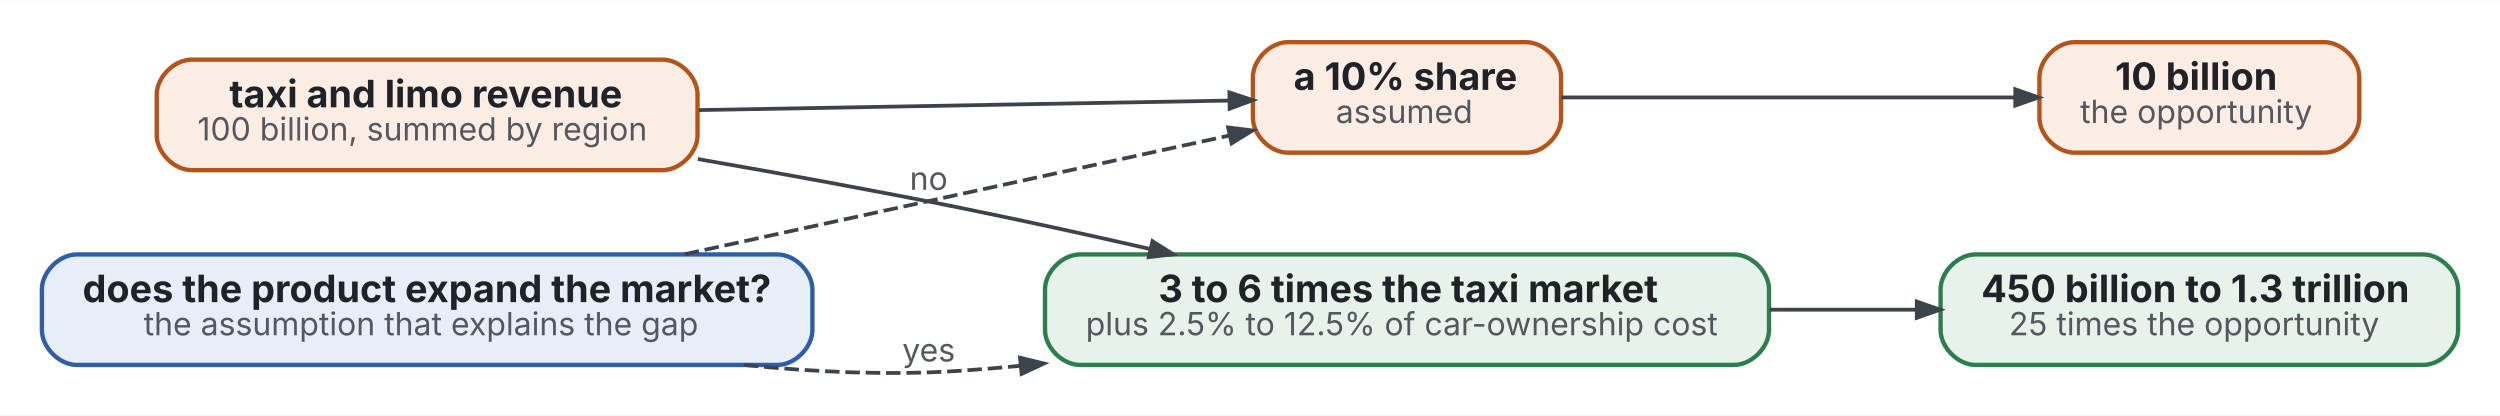
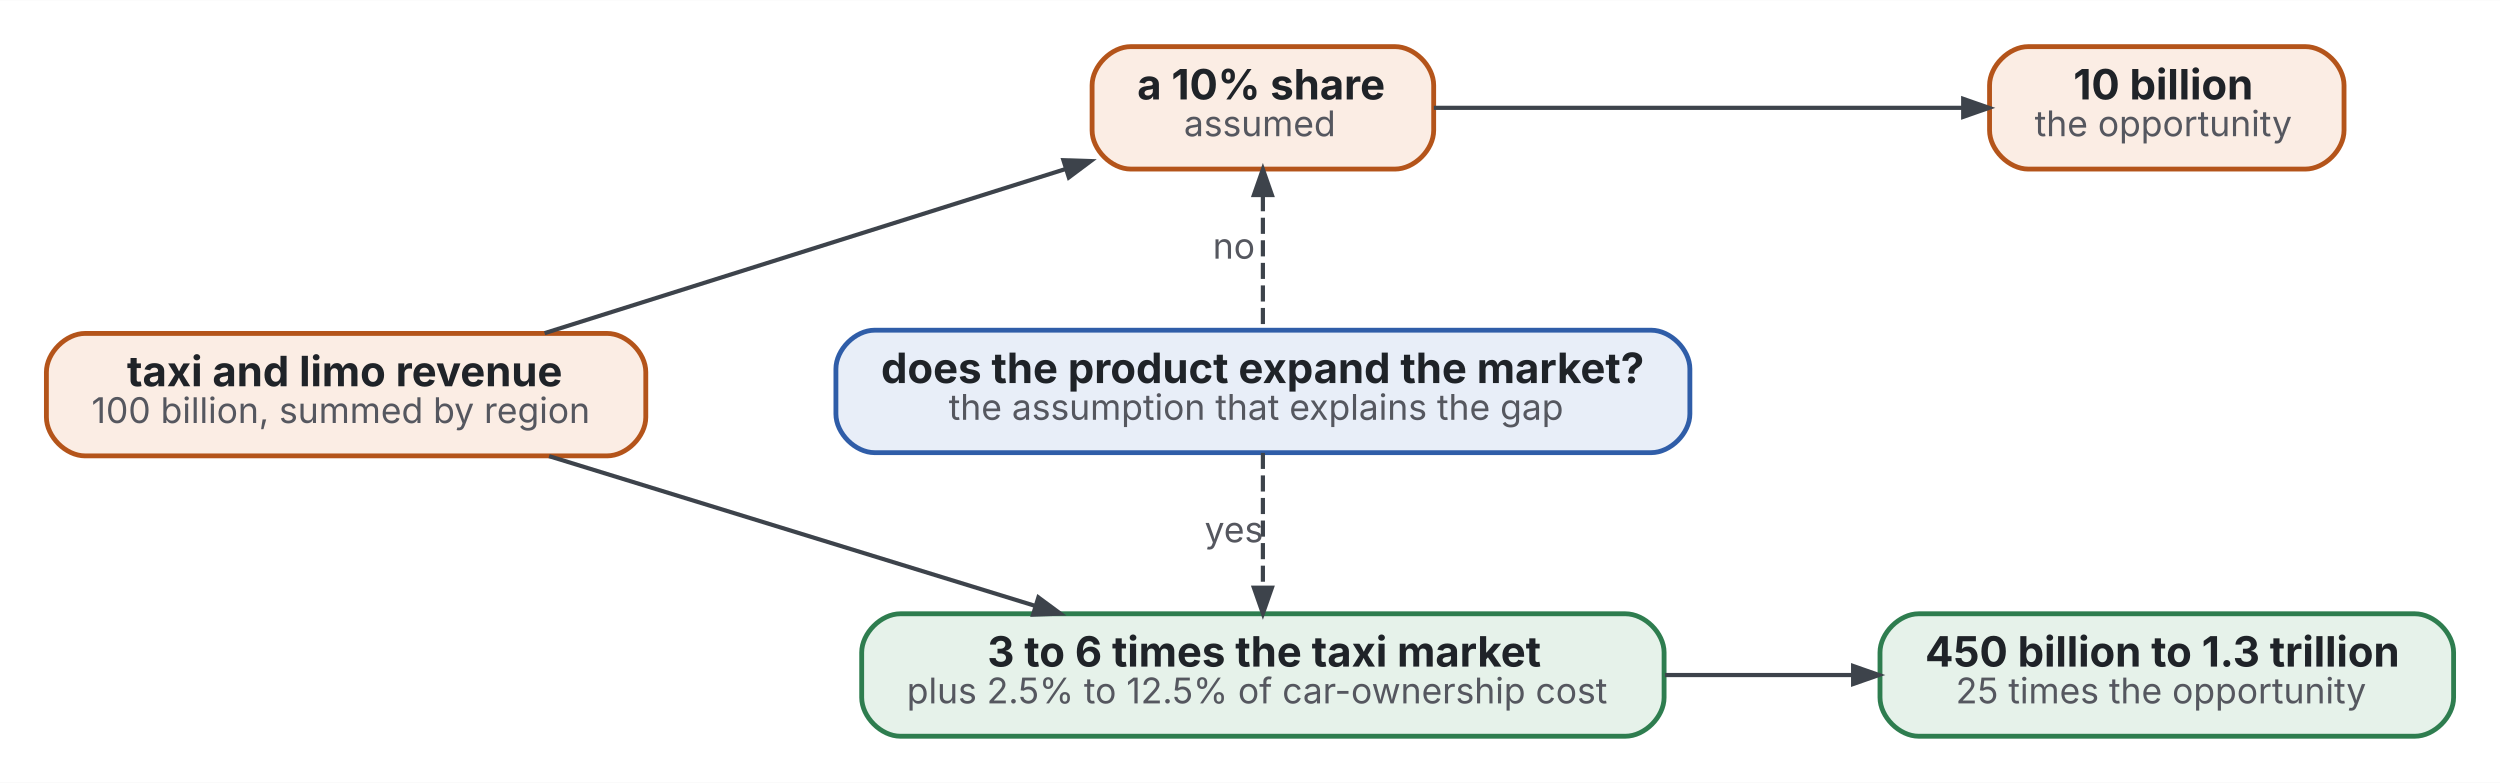
- <svg xmlns="http://www.w3.org/2000/svg" width="860pt" height="143pt" viewBox="0.00 0.00 859.80 142.75">
-   <g id="graph0" class="graph" transform="scale(1 1) rotate(0) translate(14.4 128.35)">
-     <polygon fill="white" stroke="transparent" points="-14.4,14.4 -14.4,-128.35 845.4,-128.35 845.4,14.4 -14.4,14.4" />
+ <svg xmlns="http://www.w3.org/2000/svg" width="776pt" height="243pt" viewBox="0.00 0.00 775.80 242.80">
+   <g id="graph0" class="graph" transform="scale(1 1) rotate(0) translate(14.4 228.4)">
+     <polygon fill="white" stroke="transparent" points="-14.4,14.4 -14.4,-228.4 761.4,-228.4 761.4,14.4 -14.4,14.4" />
    <g id="node1" class="node">
-       <path fill="#fbede4" stroke="#b4541a" stroke-width="1.5" d="M213.5,-107.95C213.5,-107.95 51.5,-107.95 51.5,-107.95 45.5,-107.95 39.5,-101.95 39.5,-95.95 39.5,-95.95 39.5,-81.95 39.5,-81.95 39.5,-75.95 45.5,-69.95 51.5,-69.95 51.5,-69.95 213.5,-69.95 213.5,-69.95 219.5,-69.95 225.5,-75.95 225.5,-81.95 225.5,-81.95 225.5,-95.95 225.5,-95.95 225.5,-101.95 219.5,-107.95 213.5,-107.95" />
-       <text text-anchor="start" x="64.5" y="-91.55" font-family="Inter" font-weight="bold" font-size="13.00" fill="#1f2328">taxi and limo revenue</text>
-       <text text-anchor="start" x="53.5" y="-80.15" font-family="Inter" font-size="11.00" fill="#55575f">100 billion, summed by region</text>
+       <path fill="#fbede4" stroke="#b4541a" stroke-width="1.5" d="M174,-125C174,-125 12,-125 12,-125 6,-125 0,-119 0,-113 0,-113 0,-99 0,-99 0,-93 6,-87 12,-87 12,-87 174,-87 174,-87 180,-87 186,-93 186,-99 186,-99 186,-113 186,-113 186,-119 180,-125 174,-125" />
+       <text text-anchor="start" x="25" y="-108.6" font-family="Inter" font-weight="bold" font-size="13.00" fill="#1f2328">taxi and limo revenue</text>
+       <text text-anchor="start" x="14" y="-97.2" font-family="Inter" font-size="11.00" fill="#55575f">100 billion, summed by region</text>
    </g>
    <g id="node2" class="node">
-       <path fill="#fbede4" stroke="#b4541a" stroke-width="1.5" d="M510.5,-113.95C510.5,-113.95 428.5,-113.95 428.5,-113.95 422.5,-113.95 416.5,-107.95 416.5,-101.95 416.5,-101.95 416.5,-87.95 416.5,-87.95 416.5,-81.95 422.5,-75.95 428.5,-75.95 428.5,-75.95 510.5,-75.95 510.5,-75.95 516.5,-75.95 522.5,-81.95 522.5,-87.95 522.5,-87.95 522.5,-101.95 522.5,-101.95 522.5,-107.95 516.5,-113.95 510.5,-113.95" />
-       <text text-anchor="start" x="430.5" y="-97.55" font-family="Inter" font-weight="bold" font-size="13.00" fill="#1f2328">a 10% share</text>
-       <text text-anchor="start" x="445" y="-86.15" font-family="Inter" font-size="11.00" fill="#55575f">assumed</text>
+       <path fill="#fbede4" stroke="#b4541a" stroke-width="1.5" d="M418.5,-214C418.5,-214 336.5,-214 336.5,-214 330.5,-214 324.5,-208 324.5,-202 324.5,-202 324.5,-188 324.5,-188 324.5,-182 330.5,-176 336.5,-176 336.5,-176 418.5,-176 418.5,-176 424.5,-176 430.5,-182 430.5,-188 430.5,-188 430.5,-202 430.5,-202 430.5,-208 424.5,-214 418.5,-214" />
+       <text text-anchor="start" x="338.5" y="-197.6" font-family="Inter" font-weight="bold" font-size="13.00" fill="#1f2328">a 10% share</text>
+       <text text-anchor="start" x="353" y="-186.2" font-family="Inter" font-size="11.00" fill="#55575f">assumed</text>
    </g>
    <g id="edge1" class="edge">
-       <path fill="none" stroke="#3d434b" stroke-width="1.3" d="M225.93,-90.6C284.08,-91.65 357.46,-92.96 408.2,-93.87" />
-       <polygon fill="#3d434b" stroke="#3d434b" stroke-width="1.3" points="408.41,-96.67 416.46,-94.02 408.51,-91.07 408.41,-96.67" />
+       <path fill="none" stroke="#3d434b" stroke-width="1.3" d="M154.6,-125.09C202.37,-140.14 268.63,-161.02 316.29,-176.03" />
+       <polygon fill="#3d434b" stroke="#3d434b" stroke-width="1.3" points="315.6,-178.75 324.07,-178.48 317.28,-173.41 315.6,-178.75" />
    </g>
    <g id="node4" class="node">
-       <path fill="#e6f2ea" stroke="#2e7d4f" stroke-width="1.5" d="M582,-40.95C582,-40.95 357,-40.95 357,-40.95 351,-40.95 345,-34.95 345,-28.95 345,-28.95 345,-14.95 345,-14.95 345,-8.95 351,-2.95 357,-2.95 357,-2.95 582,-2.95 582,-2.95 588,-2.95 594,-8.95 594,-14.95 594,-14.95 594,-28.95 594,-28.95 594,-34.95 588,-40.95 582,-40.95" />
-       <text text-anchor="start" x="384" y="-24.55" font-family="Inter" font-weight="bold" font-size="13.00" fill="#1f2328">3 to 6 times the taxi market</text>
-       <text text-anchor="start" x="359" y="-13.15" font-family="Inter" font-size="11.00" fill="#55575f">plus 2.5% to 12.5% of car-ownership cost</text>
+       <path fill="#e6f2ea" stroke="#2e7d4f" stroke-width="1.5" d="M490,-38C490,-38 265,-38 265,-38 259,-38 253,-32 253,-26 253,-26 253,-12 253,-12 253,-6 259,0 265,0 265,0 490,0 490,0 496,0 502,-6 502,-12 502,-12 502,-26 502,-26 502,-32 496,-38 490,-38" />
+       <text text-anchor="start" x="292" y="-21.6" font-family="Inter" font-weight="bold" font-size="13.00" fill="#1f2328">3 to 6 times the taxi market</text>
+       <text text-anchor="start" x="267" y="-10.2" font-family="Inter" font-size="11.00" fill="#55575f">plus 2.5% to 12.5% of car-ownership cost</text>
    </g>
    <g id="edge3" class="edge">
-       <path fill="none" stroke="#3d434b" stroke-width="1.3" d="M225.58,-73.76C254.58,-68.72 286.68,-62.88 316,-56.95 337.13,-52.67 359.81,-47.69 381.06,-42.84" />
-       <polygon fill="#3d434b" stroke="#3d434b" stroke-width="1.3" points="381.95,-45.51 389.13,-40.99 380.7,-40.05 381.95,-45.51" />
+       <path fill="none" stroke="#3d434b" stroke-width="1.3" d="M156,-86.91C200.52,-73.2 260.58,-54.7 306.78,-40.47" />
+       <polygon fill="#3d434b" stroke="#3d434b" stroke-width="1.3" points="307.83,-43.08 314.65,-38.05 306.18,-37.73 307.83,-43.08" />
    </g>
    <g id="node3" class="node">
-       <path fill="#fbede4" stroke="#b4541a" stroke-width="1.5" d="M785,-113.95C785,-113.95 699,-113.95 699,-113.95 693,-113.95 687,-107.95 687,-101.95 687,-101.95 687,-87.95 687,-87.95 687,-81.95 693,-75.95 699,-75.95 699,-75.95 785,-75.95 785,-75.95 791,-75.95 797,-81.95 797,-87.95 797,-87.95 797,-101.95 797,-101.95 797,-107.95 791,-113.95 785,-113.95" />
-       <text text-anchor="start" x="713" y="-97.55" font-family="Inter" font-weight="bold" font-size="13.00" fill="#1f2328">10 billion</text>
-       <text text-anchor="start" x="701" y="-86.15" font-family="Inter" font-size="11.00" fill="#55575f">the opportunity</text>
+       <path fill="#fbede4" stroke="#b4541a" stroke-width="1.5" d="M701,-214C701,-214 615,-214 615,-214 609,-214 603,-208 603,-202 603,-202 603,-188 603,-188 603,-182 609,-176 615,-176 615,-176 701,-176 701,-176 707,-176 713,-182 713,-188 713,-188 713,-202 713,-202 713,-208 707,-214 701,-214" />
+       <text text-anchor="start" x="629" y="-197.6" font-family="Inter" font-weight="bold" font-size="13.00" fill="#1f2328">10 billion</text>
+       <text text-anchor="start" x="617" y="-186.2" font-family="Inter" font-size="11.00" fill="#55575f">the opportunity</text>
    </g>
    <g id="edge2" class="edge">
-       <path fill="none" stroke="#3d434b" stroke-width="1.3" d="M522.66,-94.95C567.21,-94.95 631.41,-94.95 678.66,-94.95" />
-       <polygon fill="#3d434b" stroke="#3d434b" stroke-width="1.3" points="678.69,-97.75 686.69,-94.95 678.69,-92.15 678.69,-97.75" />
+       <path fill="none" stroke="#3d434b" stroke-width="1.3" d="M430.56,-195C477.09,-195 545.35,-195 594.75,-195" />
+       <polygon fill="#3d434b" stroke="#3d434b" stroke-width="1.3" points="594.82,-197.8 602.82,-195 594.82,-192.2 594.82,-197.8" />
+     </g>
+     <g id="node6" class="node">
+       <path fill="#e8eef8" stroke="#2f5da8" stroke-width="1.5" d="M498,-126C498,-126 257,-126 257,-126 251,-126 245,-120 245,-114 245,-114 245,-100 245,-100 245,-94 251,-88 257,-88 257,-88 498,-88 498,-88 504,-88 510,-94 510,-100 510,-100 510,-114 510,-114 510,-120 504,-126 498,-126" />
+       <text text-anchor="start" x="259" y="-109.6" font-family="Inter" font-weight="bold" font-size="13.00" fill="#1f2328">does the product expand the market?</text>
+       <text text-anchor="start" x="280" y="-98.2" font-family="Inter" font-size="11.00" fill="#55575f">the assumption that explains the gap</text>
+     </g>
+     <g id="edge5" class="edge">
+       <path fill="none" stroke="#3d434b" stroke-width="1.3" stroke-dasharray="5,2" d="M377.5,-167.9C377.5,-154.37 377.5,-138.32 377.5,-126.09" />
+       <polygon fill="#3d434b" stroke="#3d434b" stroke-width="1.3" points="374.7,-167.94 377.5,-175.94 380.3,-167.94 374.7,-167.94" />
+       <text text-anchor="middle" x="368.5" y="-148.2" font-family="Inter" font-size="11.00" fill="#55575f"> no</text>
    </g>
    <g id="node5" class="node">
-       <path fill="#e6f2ea" stroke="#2e7d4f" stroke-width="1.5" d="M819,-40.95C819,-40.95 665,-40.95 665,-40.95 659,-40.95 653,-34.95 653,-28.95 653,-28.95 653,-14.95 653,-14.95 653,-8.95 659,-2.95 665,-2.95 665,-2.95 819,-2.95 819,-2.95 825,-2.95 831,-8.95 831,-14.95 831,-14.95 831,-28.95 831,-28.95 831,-34.95 825,-40.95 819,-40.95" />
-       <text text-anchor="start" x="667" y="-24.55" font-family="Inter" font-weight="bold" font-size="13.00" fill="#1f2328">450 billion to 1.3 trillion</text>
-       <text text-anchor="start" x="676.5" y="-13.15" font-family="Inter" font-size="11.00" fill="#55575f">25 times the opportunity</text>
+       <path fill="#e6f2ea" stroke="#2e7d4f" stroke-width="1.5" d="M735,-38C735,-38 581,-38 581,-38 575,-38 569,-32 569,-26 569,-26 569,-12 569,-12 569,-6 575,0 581,0 581,0 735,0 735,0 741,0 747,-6 747,-12 747,-12 747,-26 747,-26 747,-32 741,-38 735,-38" />
+       <text text-anchor="start" x="583" y="-21.6" font-family="Inter" font-weight="bold" font-size="13.00" fill="#1f2328">450 billion to 1.3 trillion</text>
+       <text text-anchor="start" x="592.5" y="-10.2" font-family="Inter" font-size="11.00" fill="#55575f">25 times the opportunity</text>
    </g>
    <g id="edge4" class="edge">
-       <path fill="none" stroke="#3d434b" stroke-width="1.3" d="M594.27,-21.95C611.09,-21.95 628.15,-21.95 644.4,-21.95" />
-       <polygon fill="#3d434b" stroke="#3d434b" stroke-width="1.3" points="644.82,-24.75 652.82,-21.95 644.82,-19.15 644.82,-24.75" />
-     </g>
-     <g id="node6" class="node">
-       <path fill="#e8eef8" stroke="#2f5da8" stroke-width="1.5" d="M253,-40.95C253,-40.95 12,-40.95 12,-40.95 6,-40.95 0,-34.95 0,-28.95 0,-28.95 0,-14.95 0,-14.95 0,-8.95 6,-2.95 12,-2.95 12,-2.95 253,-2.95 253,-2.95 259,-2.95 265,-8.95 265,-14.95 265,-14.95 265,-28.95 265,-28.95 265,-34.95 259,-40.95 253,-40.95" />
-       <text text-anchor="start" x="14" y="-24.55" font-family="Inter" font-weight="bold" font-size="13.00" fill="#1f2328">does the product expand the market?</text>
-       <text text-anchor="start" x="35" y="-13.15" font-family="Inter" font-size="11.00" fill="#55575f">the assumption that explains the gap</text>
-     </g>
-     <g id="edge5" class="edge">
-       <path fill="none" stroke="#3d434b" stroke-width="1.3" stroke-dasharray="5,2" d="M221.08,-41.03C280.09,-53.89 356.38,-70.52 408.55,-81.88" />
-       <polygon fill="#3d434b" stroke="#3d434b" stroke-width="1.3" points="407.97,-84.62 416.39,-83.59 409.17,-79.15 407.97,-84.62" />
-       <text text-anchor="middle" x="305" y="-63.15" font-family="Inter" font-size="11.00" fill="#55575f"> no</text>
+       <path fill="none" stroke="#3d434b" stroke-width="1.3" d="M502.28,-19C521.76,-19 541.66,-19 560.42,-19" />
+       <polygon fill="#3d434b" stroke="#3d434b" stroke-width="1.3" points="560.66,-21.8 568.66,-19 560.66,-16.2 560.66,-21.8" />
    </g>
    <g id="edge6" class="edge">
-       <path fill="none" stroke="#3d434b" stroke-width="1.3" stroke-dasharray="5,2" d="M241.43,-2.94C265.91,-0.47 291.82,0.71 316,-0.95 322.71,-1.41 329.57,-1.98 336.49,-2.64" />
-       <polygon fill="#3d434b" stroke="#3d434b" stroke-width="1.3" points="336.4,-5.44 344.64,-3.45 336.95,0.13 336.4,-5.44" />
-       <text text-anchor="middle" x="305" y="-4.15" font-family="Inter" font-size="11.00" fill="#55575f"> yes</text>
+       <path fill="none" stroke="#3d434b" stroke-width="1.3" stroke-dasharray="5,2" d="M377.5,-87.94C377.5,-75.73 377.5,-59.68 377.5,-46.14" />
+       <polygon fill="#3d434b" stroke="#3d434b" stroke-width="1.3" points="380.3,-46.09 377.5,-38.09 374.7,-46.09 380.3,-46.09" />
+       <text text-anchor="middle" x="368.5" y="-60.2" font-family="Inter" font-size="11.00" fill="#55575f"> yes</text>
    </g>
  </g>
</svg>
